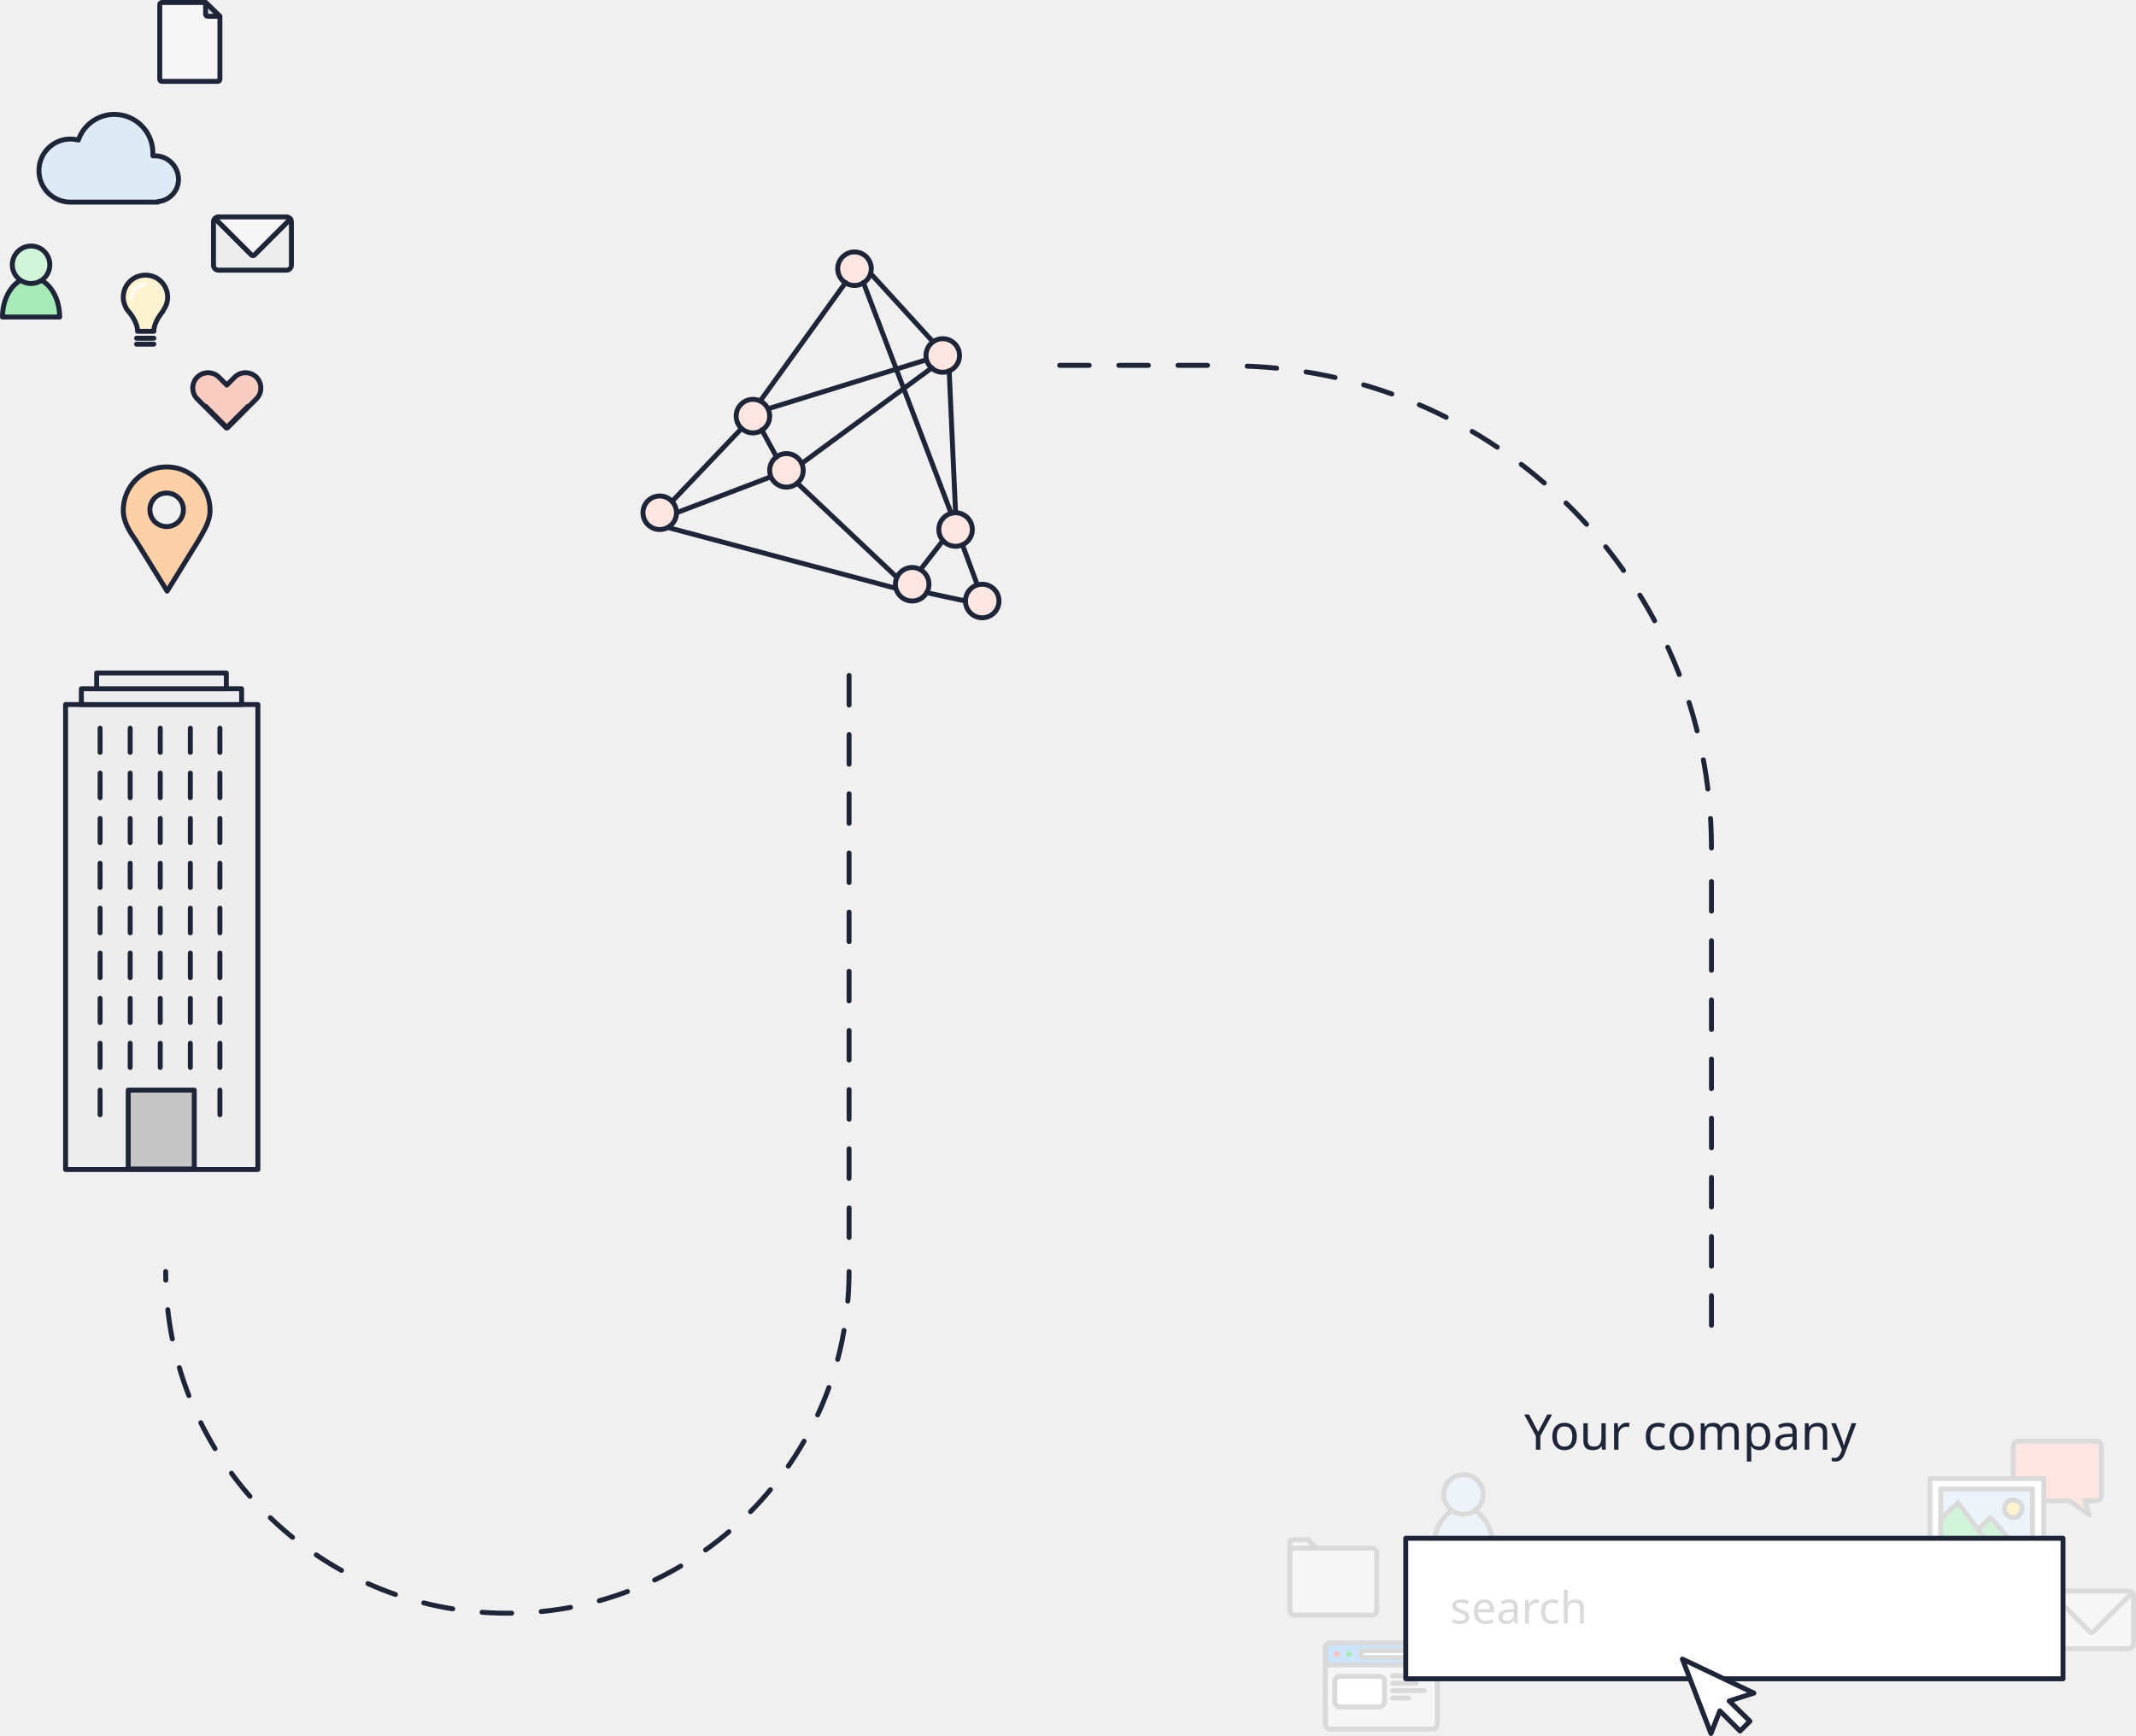
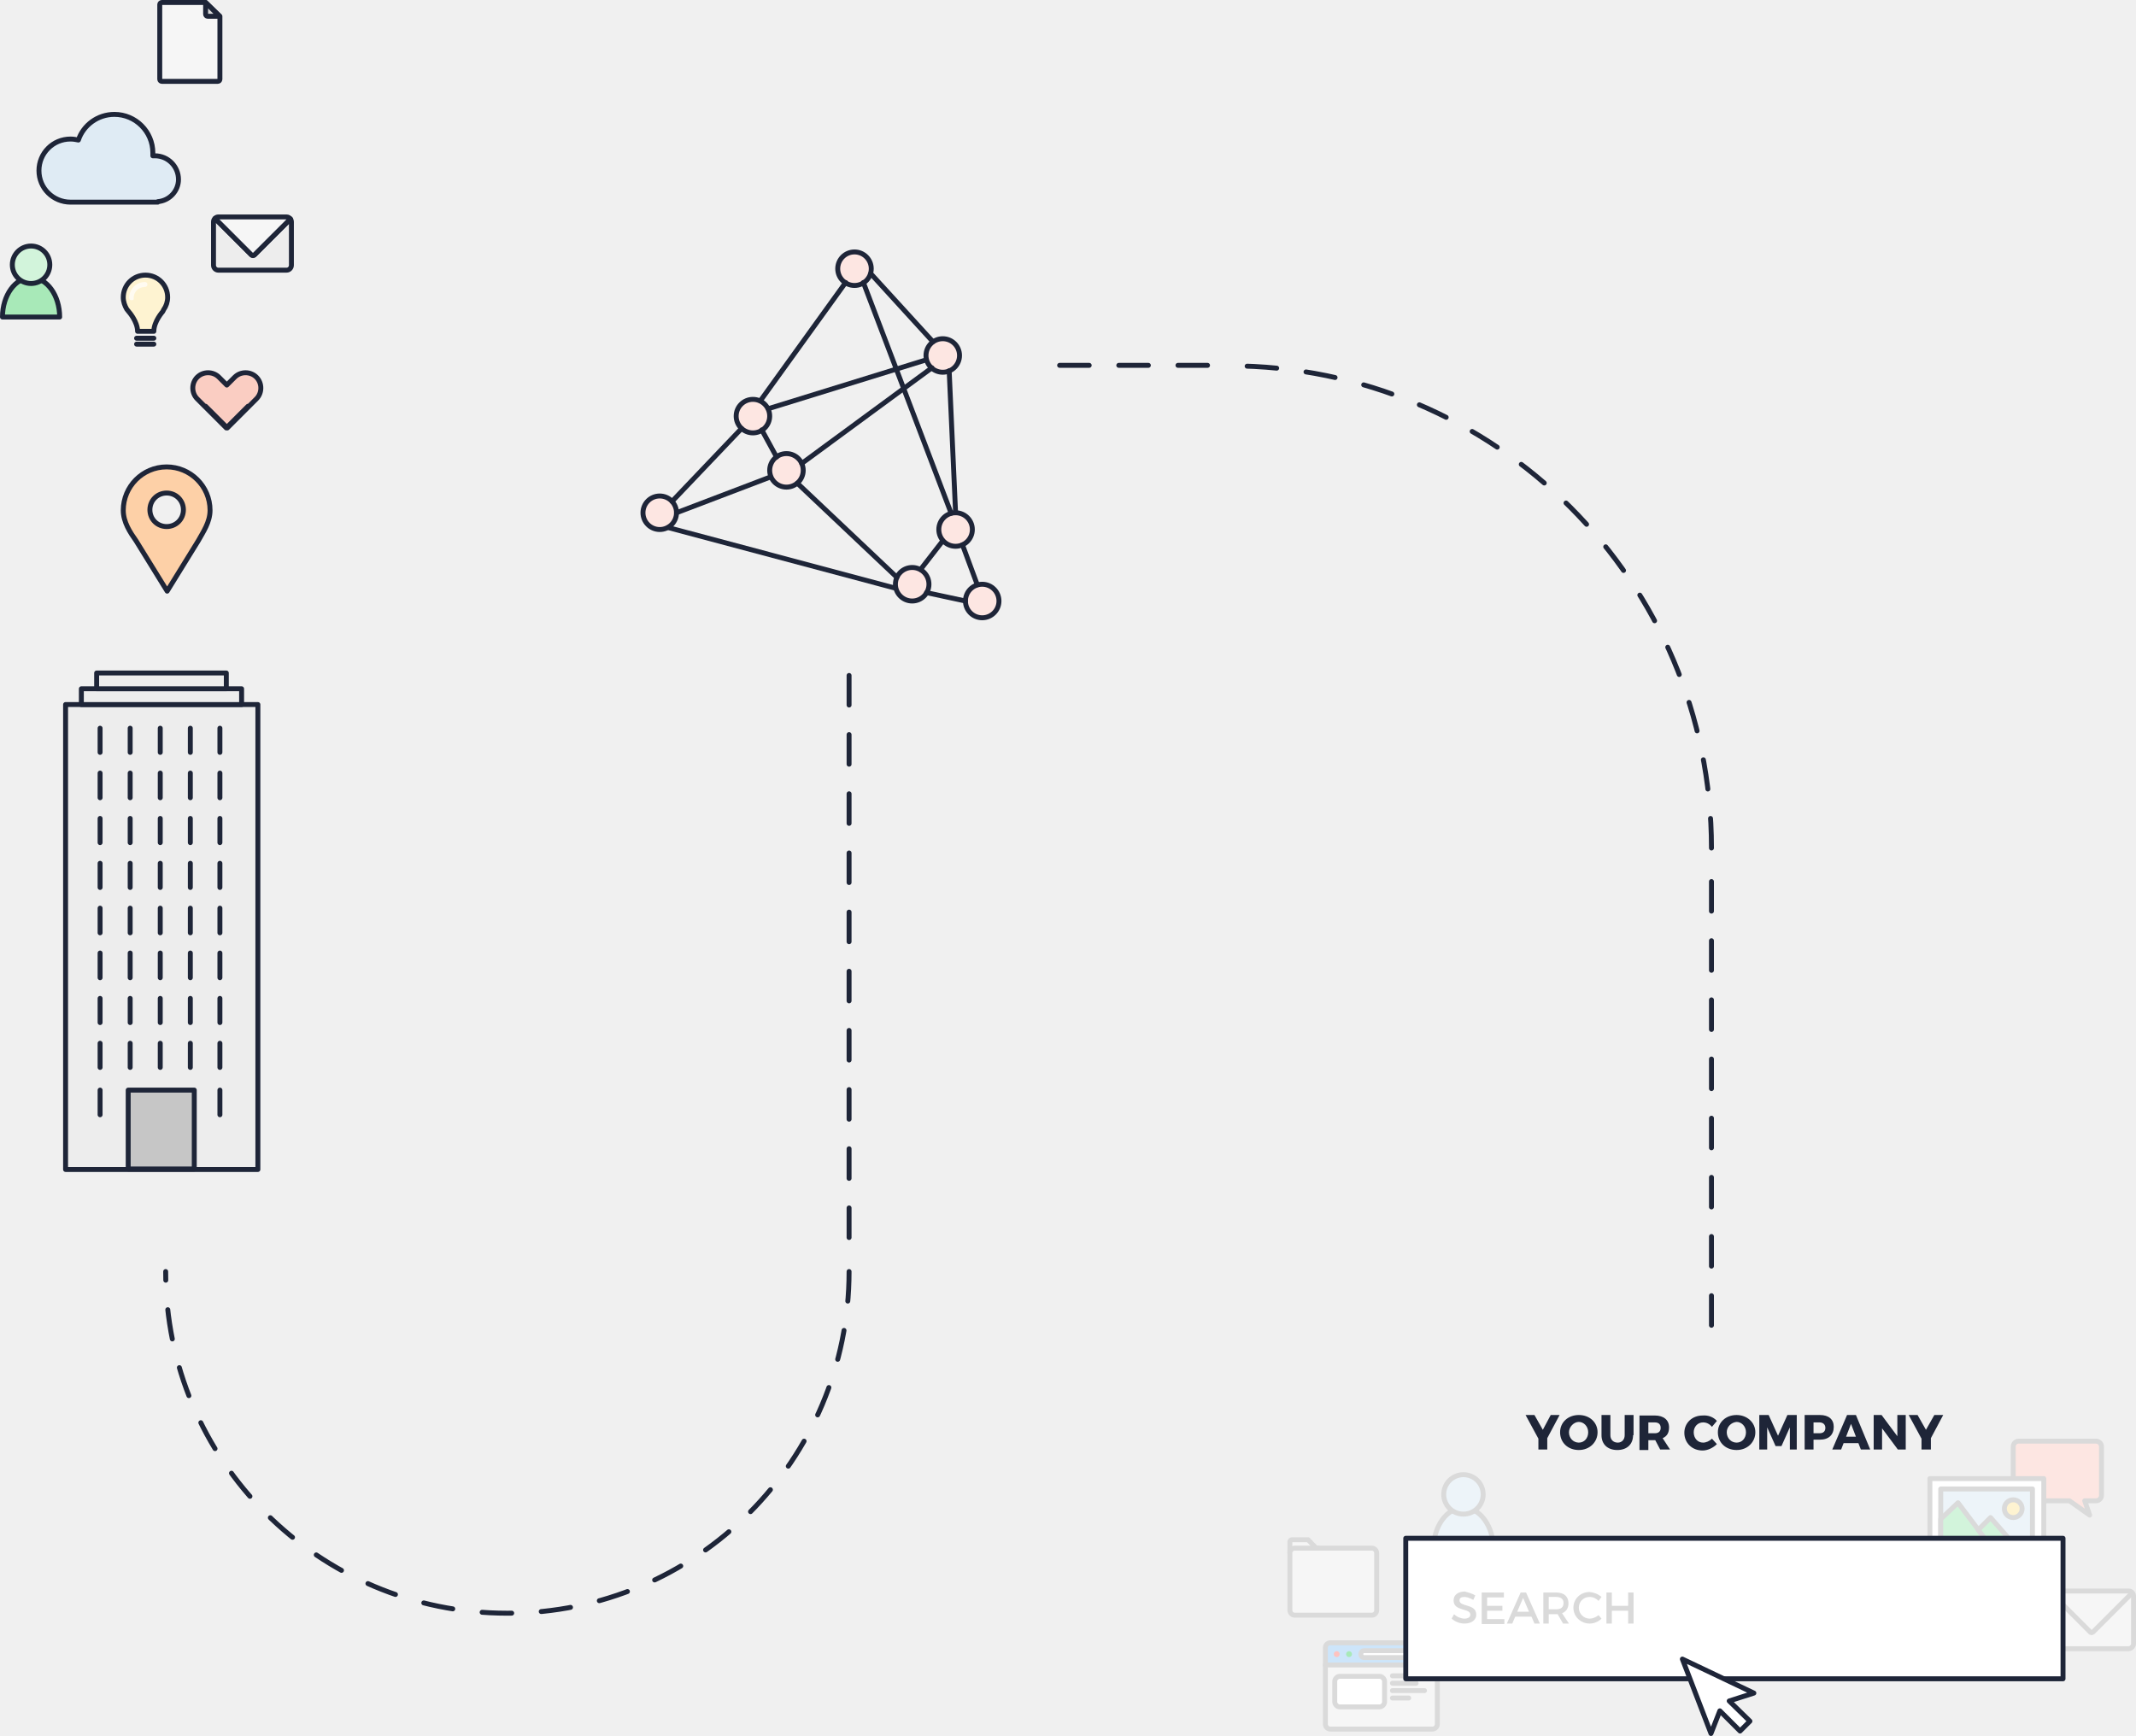
<svg xmlns="http://www.w3.org/2000/svg" version="1.1" id="Calque_1" x="0px" y="0px" viewBox="0 0 433.2 352.1" enable-background="new 0 0 433.2 352.1" xml:space="preserve">
  <circle fill="#FDE6E2" stroke="#1E2538" stroke-linecap="round" stroke-linejoin="round" stroke-miterlimit="10" cx="133.8" cy="104" r="3.4" />
  <circle fill="#FDE6E2" stroke="#1E2538" stroke-linecap="round" stroke-linejoin="round" stroke-miterlimit="10" cx="152.7" cy="84.4" r="3.4" />
  <circle fill="#FDE6E2" stroke="#1E2538" stroke-linecap="round" stroke-linejoin="round" stroke-miterlimit="10" cx="159.5" cy="95.4" r="3.4" />
  <circle fill="#FDE6E2" stroke="#1E2538" stroke-linecap="round" stroke-linejoin="round" stroke-miterlimit="10" cx="185" cy="118.5" r="3.4" />
  <circle fill="#FDE6E2" stroke="#1E2538" stroke-linecap="round" stroke-linejoin="round" stroke-miterlimit="10" cx="193.8" cy="107.4" r="3.4" />
  <circle fill="#FDE6E2" stroke="#1E2538" stroke-linecap="round" stroke-linejoin="round" stroke-miterlimit="10" cx="199.2" cy="121.9" r="3.4" />
  <circle fill="#FDE6E2" stroke="#1E2538" stroke-linecap="round" stroke-linejoin="round" stroke-miterlimit="10" cx="173.3" cy="54.5" r="3.4" />
  <circle fill="#FDE6E2" stroke="#1E2538" stroke-linecap="round" stroke-linejoin="round" stroke-miterlimit="10" cx="191.2" cy="72.1" r="3.4" />
  <line fill="#FDE6E2" stroke="#1E2538" stroke-linecap="round" stroke-linejoin="round" stroke-miterlimit="10" x1="136.3" y1="101.7" x2="150.4" y2="86.9" />
  <line fill="#FDE6E2" stroke="#1E2538" stroke-linecap="round" stroke-linejoin="round" stroke-miterlimit="10" x1="154.5" y1="87.2" x2="157.5" y2="92.7" />
  <line fill="#FDE6E2" stroke="#1E2538" stroke-linecap="round" stroke-linejoin="round" stroke-miterlimit="10" x1="154.2" y1="81.3" x2="171.5" y2="57.3" />
  <line fill="#FDE6E2" stroke="#1E2538" stroke-linecap="round" stroke-linejoin="round" stroke-miterlimit="10" x1="175.1" y1="57.3" x2="192.9" y2="104.1" />
  <line fill="#FDE6E2" stroke="#1E2538" stroke-linecap="round" stroke-linejoin="round" stroke-miterlimit="10" x1="195.2" y1="110.5" x2="198.2" y2="118.6" />
  <line fill="#FDE6E2" stroke="#1E2538" stroke-linecap="round" stroke-linejoin="round" stroke-miterlimit="10" x1="195.8" y1="121.9" x2="187.9" y2="120.2" />
  <line fill="#FDE6E2" stroke="#1E2538" stroke-linecap="round" stroke-linejoin="round" stroke-miterlimit="10" x1="186.7" y1="115.5" x2="191.2" y2="109.7" />
  <line fill="#FDE6E2" stroke="#1E2538" stroke-linecap="round" stroke-linejoin="round" stroke-miterlimit="10" x1="156.1" y1="96.8" x2="137.2" y2="104" />
  <line fill="#FDE6E2" stroke="#1E2538" stroke-linecap="round" stroke-linejoin="round" stroke-miterlimit="10" x1="161.7" y1="98" x2="181.9" y2="117.1" />
  <line fill="#FDE6E2" stroke="#1E2538" stroke-linecap="round" stroke-linejoin="round" stroke-miterlimit="10" x1="162.6" y1="94" x2="189" y2="74.6" />
  <line fill="#FDE6E2" stroke="#1E2538" stroke-linecap="round" stroke-linejoin="round" stroke-miterlimit="10" x1="187.8" y1="73" x2="155.8" y2="82.9" />
  <line fill="#FDE6E2" stroke="#1E2538" stroke-linecap="round" stroke-linejoin="round" stroke-miterlimit="10" x1="189.2" y1="69.3" x2="176.6" y2="55.5" />
  <line fill="#FDE6E2" stroke="#1E2538" stroke-linecap="round" stroke-linejoin="round" stroke-miterlimit="10" x1="192.5" y1="75.2" x2="193.8" y2="104" />
  <line fill="#FDE6E2" stroke="#1E2538" stroke-linecap="round" stroke-linejoin="round" stroke-miterlimit="10" x1="135.5" y1="107" x2="181.6" y2="119.3" />
  <line fill="none" stroke="#1E2538" stroke-linecap="round" stroke-linejoin="round" stroke-miterlimit="10" stroke-dasharray="6,6,6" x1="172.2" y1="137" x2="172.2" y2="254.4" />
  <path fill="none" stroke="#1E2538" stroke-linecap="round" stroke-linejoin="round" stroke-miterlimit="10" stroke-dasharray="6,6,6" d="  M172.2,257.9c0,38.3-31,69.3-69.3,69.3s-69.3-31-69.3-69.3" />
  <line fill="none" stroke="#1E2538" stroke-linecap="round" stroke-linejoin="round" stroke-miterlimit="10" stroke-dasharray="6,6,6" x1="347.1" y1="268.8" x2="347.1" y2="174.4" />
  <line fill="none" stroke="#1E2538" stroke-linecap="round" stroke-linejoin="round" stroke-miterlimit="10" stroke-dasharray="6,6,6" x1="244.9" y1="74.1" x2="210.3" y2="74.1" />
  <path fill="none" stroke="#1E2538" stroke-linecap="round" stroke-linejoin="round" stroke-miterlimit="10" stroke-dasharray="6,6,6" d="  M347.1,172c0-54-43.8-97.8-97.8-97.8" />
  <path fill="#EDEDED" stroke="#1E2538" stroke-linecap="round" stroke-linejoin="round" stroke-miterlimit="10" d="M51.6,51.7  c-0.2,0.2-0.4,0.2-0.6,0l-7.4-7.4c-0.2,0.2-0.3,0.4-0.3,0.7v8.8c0,0.5,0.4,1,1,1h13.8c0.6,0,1-0.5,1-1V45c0-0.2-0.1-0.5-0.2-0.6  L51.6,51.7z" />
  <path fill="#F6F6F6" stroke="#1E2538" stroke-linecap="round" stroke-linejoin="round" stroke-miterlimit="10" d="M51.6,51.7  l7.3-7.3c-0.2-0.2-0.4-0.4-0.8-0.4H44.3c-0.3,0-0.5,0.1-0.7,0.3l7.4,7.4C51.2,51.8,51.4,51.8,51.6,51.7z" />
  <path fill="#F6F6F6" stroke="#1E2538" stroke-linecap="round" stroke-linejoin="round" stroke-miterlimit="10" d="M41.7,0.5h-8.9  c-0.2,0-0.4,0.2-0.4,0.4v15.2c0,0.2,0.2,0.4,0.4,0.4h11.4c0.2,0,0.4-0.2,0.4-0.4V3.3L41.7,0.5z" />
  <path fill="#FDD0A7" stroke="#1E2538" stroke-linecap="round" stroke-linejoin="round" stroke-miterlimit="10" d="M42.6,103.5  c0-4.9-4-8.8-8.8-8.8c-4.9,0-8.8,4-8.8,8.8c0,2.4,1.4,4.5,2.6,6.2l0,0l6.3,10.2l6.3-10.2h0C41.2,107.9,42.6,105.9,42.6,103.5z   M33.8,106.8c-1.9,0-3.4-1.5-3.4-3.4c0-1.9,1.5-3.4,3.4-3.4c1.9,0,3.4,1.5,3.4,3.4C37.2,105.3,35.7,106.8,33.8,106.8z" />
  <path fill="#A8E9B8" stroke="#1E2538" stroke-linecap="round" stroke-linejoin="round" stroke-miterlimit="10" d="M0.5,64.3  c0-4.4,2.6-8,5.8-8s5.8,3.6,5.8,8H0.5z" />
  <circle fill="#D2F4DB" stroke="#1E2538" stroke-linecap="round" stroke-linejoin="round" stroke-miterlimit="10" cx="6.3" cy="53.7" r="3.8" />
  <path fill="#FACDC2" stroke="#1E2538" stroke-linecap="round" stroke-linejoin="round" stroke-miterlimit="10" d="M50.3,82.4  l-4.4,4.4l-5.9-5.9c-1.2-1.2-1.2-3.2,0-4.4h0c1.2-1.2,3.2-1.2,4.4,0l1.6,1.6l0,0l1.6-1.6c1.2-1.2,3.2-1.2,4.4,0h0  c1.2,1.2,1.2,3.2,0,4.4l-5.9,5.9l-4.4-4.4" />
  <path fill="#DFEBF4" stroke="#1E2538" stroke-linecap="round" stroke-linejoin="round" stroke-miterlimit="10" d="M36.2,36.4  c0-2.6-2.1-4.8-4.8-4.8c-0.1,0-0.3,0-0.4,0c0-0.2,0-0.4,0-0.6c0-4.3-3.5-7.8-7.8-7.8c-3.4,0-6.3,2.2-7.3,5.2c-0.5-0.1-1-0.2-1.6-0.2  c-3.6,0-6.4,2.9-6.4,6.4c0,3.6,2.9,6.4,6.4,6.4c0.2,0,0.4,0,0.6,0v0h17.1v-0.1C34.4,40.7,36.2,38.7,36.2,36.4z" />
  <path fill="#FEF3D1" stroke="#1E2538" stroke-linecap="round" stroke-linejoin="round" stroke-miterlimit="10" d="M33,63.2  c0,0-1.8,2-1.8,4h-3.3c0-2-1.8-4-1.8-4l-0.4-0.5C25.3,62,25,61.2,25,60.3c0-2.5,2-4.5,4.5-4.5s4.5,2,4.5,4.5c0,0.9-0.3,1.8-0.8,2.5  L33,63.2z" />
  <line fill="none" stroke="#1E2538" stroke-linecap="round" stroke-linejoin="round" stroke-miterlimit="10" x1="27.7" y1="68.6" x2="31.2" y2="68.6" />
  <line fill="none" stroke="#1E2538" stroke-linecap="round" stroke-linejoin="round" stroke-miterlimit="10" x1="27.7" y1="69.8" x2="31.2" y2="69.8" />
  <path opacity="0.7" fill="#FFFFFF" d="M26.7,60.9c-0.3,0-0.5-0.2-0.5-0.5c0-1.8,1.5-3.2,3.2-3.2c0.3,0,0.5,0.2,0.5,0.5  s-0.2,0.5-0.5,0.5c-1.3,0-2.3,1-2.3,2.3C27.2,60.7,27,60.9,26.7,60.9z" />
  <rect x="13.3" y="142.9" fill="#EDEDED" stroke="#1E2538" stroke-linecap="round" stroke-linejoin="round" stroke-miterlimit="10" width="39" height="94.3" />
  <rect x="26" y="221.1" fill="#C6C6C6" stroke="#1E2538" stroke-linecap="round" stroke-linejoin="round" stroke-miterlimit="10" width="13.4" height="16" />
  <g>
    <line fill="none" stroke="#1E2538" stroke-linecap="round" stroke-linejoin="round" stroke-miterlimit="10" x1="26.4" y1="216.5" x2="26.4" y2="211.6" />
    <line fill="none" stroke="#1E2538" stroke-linecap="round" stroke-linejoin="round" stroke-miterlimit="10" x1="26.4" y1="207.4" x2="26.4" y2="202.5" />
    <line fill="none" stroke="#1E2538" stroke-linecap="round" stroke-linejoin="round" stroke-miterlimit="10" x1="26.4" y1="198.3" x2="26.4" y2="193.3" />
    <line fill="none" stroke="#1E2538" stroke-linecap="round" stroke-linejoin="round" stroke-miterlimit="10" x1="26.4" y1="189.2" x2="26.4" y2="184.2" />
    <line fill="none" stroke="#1E2538" stroke-linecap="round" stroke-linejoin="round" stroke-miterlimit="10" x1="26.4" y1="180" x2="26.4" y2="175.1" />
    <line fill="none" stroke="#1E2538" stroke-linecap="round" stroke-linejoin="round" stroke-miterlimit="10" x1="26.4" y1="170.9" x2="26.4" y2="166" />
    <line fill="none" stroke="#1E2538" stroke-linecap="round" stroke-linejoin="round" stroke-miterlimit="10" x1="26.4" y1="161.8" x2="26.4" y2="156.8" />
    <line fill="none" stroke="#1E2538" stroke-linecap="round" stroke-linejoin="round" stroke-miterlimit="10" x1="26.4" y1="152.6" x2="26.4" y2="147.7" />
  </g>
  <g>
    <line fill="none" stroke="#1E2538" stroke-linecap="round" stroke-linejoin="round" stroke-miterlimit="10" x1="32.5" y1="216.5" x2="32.5" y2="211.6" />
    <line fill="none" stroke="#1E2538" stroke-linecap="round" stroke-linejoin="round" stroke-miterlimit="10" x1="32.5" y1="207.4" x2="32.5" y2="202.5" />
    <line fill="none" stroke="#1E2538" stroke-linecap="round" stroke-linejoin="round" stroke-miterlimit="10" x1="32.5" y1="198.3" x2="32.5" y2="193.3" />
    <line fill="none" stroke="#1E2538" stroke-linecap="round" stroke-linejoin="round" stroke-miterlimit="10" x1="32.5" y1="189.2" x2="32.5" y2="184.2" />
    <line fill="none" stroke="#1E2538" stroke-linecap="round" stroke-linejoin="round" stroke-miterlimit="10" x1="32.5" y1="180" x2="32.5" y2="175.1" />
    <line fill="none" stroke="#1E2538" stroke-linecap="round" stroke-linejoin="round" stroke-miterlimit="10" x1="32.5" y1="170.9" x2="32.5" y2="166" />
    <line fill="none" stroke="#1E2538" stroke-linecap="round" stroke-linejoin="round" stroke-miterlimit="10" x1="32.5" y1="161.8" x2="32.5" y2="156.8" />
    <line fill="none" stroke="#1E2538" stroke-linecap="round" stroke-linejoin="round" stroke-miterlimit="10" x1="32.5" y1="152.6" x2="32.5" y2="147.7" />
  </g>
  <g>
    <line fill="none" stroke="#1E2538" stroke-linecap="round" stroke-linejoin="round" stroke-miterlimit="10" x1="38.6" y1="216.5" x2="38.6" y2="211.6" />
    <line fill="none" stroke="#1E2538" stroke-linecap="round" stroke-linejoin="round" stroke-miterlimit="10" x1="38.6" y1="207.4" x2="38.6" y2="202.5" />
    <line fill="none" stroke="#1E2538" stroke-linecap="round" stroke-linejoin="round" stroke-miterlimit="10" x1="38.6" y1="198.3" x2="38.6" y2="193.3" />
    <line fill="none" stroke="#1E2538" stroke-linecap="round" stroke-linejoin="round" stroke-miterlimit="10" x1="38.6" y1="189.2" x2="38.6" y2="184.2" />
    <line fill="none" stroke="#1E2538" stroke-linecap="round" stroke-linejoin="round" stroke-miterlimit="10" x1="38.6" y1="180" x2="38.6" y2="175.1" />
    <line fill="none" stroke="#1E2538" stroke-linecap="round" stroke-linejoin="round" stroke-miterlimit="10" x1="38.6" y1="170.9" x2="38.6" y2="166" />
    <line fill="none" stroke="#1E2538" stroke-linecap="round" stroke-linejoin="round" stroke-miterlimit="10" x1="38.6" y1="161.8" x2="38.6" y2="156.8" />
    <line fill="none" stroke="#1E2538" stroke-linecap="round" stroke-linejoin="round" stroke-miterlimit="10" x1="38.6" y1="152.6" x2="38.6" y2="147.7" />
  </g>
  <g>
    <line fill="none" stroke="#1E2538" stroke-linecap="round" stroke-linejoin="round" stroke-miterlimit="10" x1="44.6" y1="216.5" x2="44.6" y2="211.6" />
    <line fill="none" stroke="#1E2538" stroke-linecap="round" stroke-linejoin="round" stroke-miterlimit="10" x1="44.6" y1="207.4" x2="44.6" y2="202.5" />
    <line fill="none" stroke="#1E2538" stroke-linecap="round" stroke-linejoin="round" stroke-miterlimit="10" x1="44.6" y1="226.1" x2="44.6" y2="221.1" />
    <line fill="none" stroke="#1E2538" stroke-linecap="round" stroke-linejoin="round" stroke-miterlimit="10" x1="44.6" y1="198.3" x2="44.6" y2="193.3" />
    <line fill="none" stroke="#1E2538" stroke-linecap="round" stroke-linejoin="round" stroke-miterlimit="10" x1="44.6" y1="189.2" x2="44.6" y2="184.2" />
    <line fill="none" stroke="#1E2538" stroke-linecap="round" stroke-linejoin="round" stroke-miterlimit="10" x1="44.6" y1="180" x2="44.6" y2="175.1" />
    <line fill="none" stroke="#1E2538" stroke-linecap="round" stroke-linejoin="round" stroke-miterlimit="10" x1="44.6" y1="170.9" x2="44.6" y2="166" />
    <line fill="none" stroke="#1E2538" stroke-linecap="round" stroke-linejoin="round" stroke-miterlimit="10" x1="44.6" y1="161.8" x2="44.6" y2="156.8" />
    <line fill="none" stroke="#1E2538" stroke-linecap="round" stroke-linejoin="round" stroke-miterlimit="10" x1="44.6" y1="152.6" x2="44.6" y2="147.7" />
  </g>
  <g>
    <line fill="none" stroke="#1E2538" stroke-linecap="round" stroke-linejoin="round" stroke-miterlimit="10" x1="20.3" y1="216.5" x2="20.3" y2="211.6" />
    <line fill="none" stroke="#1E2538" stroke-linecap="round" stroke-linejoin="round" stroke-miterlimit="10" x1="20.3" y1="207.4" x2="20.3" y2="202.5" />
    <line fill="none" stroke="#1E2538" stroke-linecap="round" stroke-linejoin="round" stroke-miterlimit="10" x1="20.3" y1="226.1" x2="20.3" y2="221.1" />
    <line fill="none" stroke="#1E2538" stroke-linecap="round" stroke-linejoin="round" stroke-miterlimit="10" x1="20.3" y1="198.3" x2="20.3" y2="193.3" />
    <line fill="none" stroke="#1E2538" stroke-linecap="round" stroke-linejoin="round" stroke-miterlimit="10" x1="20.3" y1="189.2" x2="20.3" y2="184.2" />
    <line fill="none" stroke="#1E2538" stroke-linecap="round" stroke-linejoin="round" stroke-miterlimit="10" x1="20.3" y1="180" x2="20.3" y2="175.1" />
    <line fill="none" stroke="#1E2538" stroke-linecap="round" stroke-linejoin="round" stroke-miterlimit="10" x1="20.3" y1="170.9" x2="20.3" y2="166" />
    <line fill="none" stroke="#1E2538" stroke-linecap="round" stroke-linejoin="round" stroke-miterlimit="10" x1="20.3" y1="161.8" x2="20.3" y2="156.8" />
    <line fill="none" stroke="#1E2538" stroke-linecap="round" stroke-linejoin="round" stroke-miterlimit="10" x1="20.3" y1="152.6" x2="20.3" y2="147.7" />
  </g>
  <rect x="16.5" y="139.7" fill="#EDEDED" stroke="#1E2538" stroke-linecap="round" stroke-linejoin="round" stroke-miterlimit="10" width="32.5" height="3.2" />
  <rect x="19.6" y="136.5" fill="#EDEDED" stroke="#1E2538" stroke-linecap="round" stroke-linejoin="round" stroke-miterlimit="10" width="26.3" height="3.2" />
  <path fill="#DADADA" stroke="#1E2538" stroke-linecap="round" stroke-linejoin="round" stroke-miterlimit="10" d="M41.7,2.9  c0,0.2,0.2,0.4,0.4,0.4h2.4l-2.8-2.8V2.9z" />
  <path fill="#CDE5FA" stroke="#DADADA" stroke-linecap="round" stroke-linejoin="round" stroke-miterlimit="10" d="M291.5,334.2  c0-0.6-0.5-1-1-1h-20.7c-0.5,0-1,0.4-1,1v3.5h22.7V334.2z" />
  <g>
    <polyline fill="#F6F6F6" stroke="#DADADA" stroke-linecap="round" stroke-linejoin="round" stroke-miterlimit="10" points="   267.4,314 267.4,314.6 261.6,314.6  " />
    <path fill="#F6F6F6" stroke="#DADADA" stroke-linecap="round" stroke-linejoin="round" stroke-miterlimit="10" d="M261.6,315v-2.3   c0-0.2,0.2-0.4,0.4-0.4h3.3l2,2.1v0.6H261.6" />
    <path fill="#F6F6F6" stroke="#DADADA" stroke-linecap="round" stroke-linejoin="round" stroke-miterlimit="10" d="M261.6,326.6V315   c0-0.6,0.5-1,1-1h15.6c0.5,0,1,0.4,1,1v11.6c0,0.6-0.5,1-1,1h-15.6C262,327.6,261.6,327.1,261.6,326.6z" />
  </g>
  <g>
    <path fill="#F6F6F6" stroke="#DADADA" stroke-linecap="round" stroke-linejoin="round" stroke-miterlimit="10" d="M431.7,334.4   h-15.1c-0.5,0-1-0.5-1-1v-9.7c0-0.5,0.5-1,1-1h15.1c0.6,0,1,0.5,1,1v9.7C432.7,333.9,432.2,334.4,431.7,334.4z" />
    <path fill="none" stroke="#DADADA" stroke-linecap="round" stroke-linejoin="round" stroke-miterlimit="10" d="M432.3,323.2   l-7.8,7.8c-0.2,0.2-0.5,0.2-0.6,0l-8.2-8.2" />
  </g>
  <path fill="#FFFFFF" stroke="#DADADA" stroke-linecap="round" stroke-linejoin="round" stroke-miterlimit="10" d="M276,335.6v-0.2  c0-0.3,0.3-0.6,0.6-0.6h12.7c0.3,0,0.6,0.3,0.6,0.6v0.2c0,0.3-0.3,0.6-0.6,0.6h-12.7C276.3,336.2,276,335.9,276,335.6z" />
  <path fill="#F6F6F6" stroke="#DADADA" stroke-linecap="round" stroke-linejoin="round" stroke-miterlimit="10" d="M268.8,337.7v12  c0,0.6,0.5,1,1,1h20.7c0.5,0,1-0.4,1-1v-12H268.8z" />
  <circle fill="#A8E9B8" cx="273.6" cy="335.5" r="0.6" />
  <circle fill="#FEC3C0" cx="271.1" cy="335.5" r="0.6" />
  <path fill="#FFFFFF" stroke="#DADADA" stroke-linecap="round" stroke-linejoin="round" stroke-miterlimit="10" d="M279.8,346.2h-8.1  c-0.5,0-1-0.5-1-1v-4.2c0-0.5,0.5-1,1-1h8.1c0.5,0,1,0.5,1,1v4.2C280.8,345.7,280.3,346.2,279.8,346.2z" />
  <line fill="none" stroke="#DADADA" stroke-linecap="round" stroke-linejoin="round" stroke-miterlimit="10" x1="282.4" y1="339.9" x2="288.9" y2="339.9" />
  <line fill="none" stroke="#DADADA" stroke-linecap="round" stroke-linejoin="round" stroke-miterlimit="10" x1="282.4" y1="341.4" x2="287.2" y2="341.4" />
  <line fill="none" stroke="#DADADA" stroke-linecap="round" stroke-linejoin="round" stroke-miterlimit="10" x1="282.4" y1="342.9" x2="288.9" y2="342.9" />
  <line fill="none" stroke="#DADADA" stroke-linecap="round" stroke-linejoin="round" stroke-miterlimit="10" x1="282.4" y1="344.4" x2="285.7" y2="344.4" />
  <path fill="#FDE6E2" stroke="#DADADA" stroke-linecap="round" stroke-linejoin="round" stroke-miterlimit="10" d="M425.1,292.3  h-15.7c-0.6,0-1.1,0.5-1.1,1.1v9.9c0,0.6,0.5,1.1,1.1,1.1h10.3l4.1,2.9l-1-2.9h2.3c0.6,0,1.1-0.5,1.1-1.1v-9.9  C426.2,292.8,425.7,292.3,425.1,292.3z" />
  <path fill="#EDF4F9" stroke="#DADADA" stroke-linecap="round" stroke-linejoin="round" stroke-miterlimit="10" d="M290.7,314.3  c0-4.7,2.7-8.5,6.1-8.5s6.1,3.8,6.1,8.5H290.7z" />
  <circle fill="#EDF4F9" stroke="#DADADA" stroke-linecap="round" stroke-linejoin="round" stroke-miterlimit="10" cx="296.8" cy="303.1" r="4" />
  <rect x="391.4" y="299.9" fill="#FFFFFF" stroke="#DADADA" stroke-linecap="round" stroke-linejoin="round" stroke-miterlimit="10" width="23.1" height="16.4" />
  <rect x="393.6" y="302" fill="#EDF4F9" stroke="#DADADA" stroke-linecap="round" stroke-linejoin="round" stroke-miterlimit="10" width="18.6" height="12.1" />
  <circle fill="#FEF3D1" stroke="#DADADA" stroke-linecap="round" stroke-linejoin="round" stroke-miterlimit="10" cx="408.3" cy="306" r="1.8" />
  <polygon fill="#D2F4DB" stroke="#DADADA" stroke-linecap="round" stroke-linejoin="round" stroke-miterlimit="10" points="  393.6,308.1 397.1,304.8 404.1,314.1 393.6,314.1 " />
  <polygon fill="#D2F4DB" stroke="#DADADA" stroke-linecap="round" stroke-linejoin="round" stroke-miterlimit="10" points="  401.2,310.3 403.7,307.8 409.2,314.1 404.1,314.1 " />
  <rect x="285.1" y="312" fill="#FFFFFF" stroke="#1E2538" stroke-linecap="round" stroke-linejoin="round" stroke-miterlimit="10" width="133.3" height="28.5" />
  <g>
-     <rect x="294.1" y="322.6" fill="none" width="39" height="7.2" />
-     <text transform="matrix(1 0 0 1 294.093 329.2981)" fill="#DADADA" font-family="'Montserrat-Regular'" font-size="9">search</text>
+     <path fill="#DADADA" d="M299.2,323.6l-0.4,0.9c-0.7-0.4-1.4-0.6-1.8-0.6c-0.6,0-1,0.2-1,0.7c0,1.4,3.4,0.6,3.4,2.9   c0,1.1-1,1.8-2.4,1.8c-1,0-1.9-0.4-2.6-1l0.5-0.9c0.6,0.6,1.5,0.9,2.1,0.9c0.7,0,1.2-0.3,1.2-0.8c0-1.4-3.4-0.6-3.4-2.9   c0-1.1,0.9-1.8,2.3-1.8C297.8,323,298.6,323.2,299.2,323.6z" />
+     <path fill="#DADADA" d="M301.6,324v1.7h3.1v1h-3.1v1.7h3.5v1h-4.6V323h4.5v1H301.6z" />
+     <path fill="#DADADA" d="M307.3,327.9l-0.6,1.4h-1.1l2.8-6.3h1.1l2.8,6.3h-1.1l-0.6-1.4H307.3z M308.9,324.1l-1.2,2.8h2.4   L308.9,324.1z" />
+     <path fill="#DADADA" d="M315.9,327.4c-0.1,0-0.2,0-0.3,0h-1.5v1.9h-1.1V323h2.6c1.6,0,2.5,0.8,2.5,2.2c0,1-0.5,1.7-1.3,2l1.4,2.1   h-1.2L315.9,327.4z M315.6,326.4c1,0,1.5-0.4,1.5-1.3c0-0.8-0.6-1.2-1.5-1.2h-1.5v2.5H315.6z" />
+     <path fill="#DADADA" d="M324.8,323.9l-0.6,0.8c-0.5-0.5-1.1-0.8-1.8-0.8c-1.3,0-2.2,1-2.2,2.2s1,2.2,2.2,2.2c0.6,0,1.3-0.3,1.8-0.7   l0.6,0.7c-0.6,0.6-1.5,1-2.4,1c-1.8,0-3.3-1.4-3.3-3.2c0-1.8,1.4-3.2,3.3-3.2C323.3,323,324.1,323.3,324.8,323.9z" />
+     <path fill="#DADADA" d="M330.2,329.3v-2.6h-3.3v2.6h-1.1V323h1.1v2.7h3.3V323h1.1v6.3H330.2z" />
  </g>
  <polygon fill="#FFFFFF" stroke="#1E2538" stroke-linecap="round" stroke-linejoin="round" stroke-miterlimit="10" points="  352.9,351.1 354.9,349.1 350.7,345 355.7,343.4 341.2,336.5 347,351.6 348.8,347 " />
  <g>
-     <text transform="matrix(1 0 0 1 309.1186 294.0348)" fill="#1E2538" font-family="'Montserrat-Bold'" font-size="10">Your company</text>
+     <path fill="#1E2538" d="M313.8,294H312v-2.2l-2.6-4.8h1.8l1.7,3l1.6-3h1.8l-2.5,4.7V294z" />
+     <path fill="#1E2538" d="M324,290.5c0,2-1.6,3.6-3.8,3.6c-2.2,0-3.8-1.5-3.8-3.6c0-2,1.6-3.5,3.8-3.5C322.4,287,324,288.5,324,290.5   z M318.2,290.5c0,1.2,0.9,2.1,2,2.1c1.1,0,1.9-0.9,1.9-2.1s-0.9-2.1-1.9-2.1S318.2,289.4,318.2,290.5z" />
+     <path fill="#1E2538" d="M331.2,291.1c0,1.8-1.2,3-3.2,3c-2,0-3.2-1.2-3.2-3V287h1.8v4.1c0,0.9,0.6,1.5,1.5,1.5   c0.8,0,1.4-0.6,1.4-1.5V287h1.8V291.1z" />
+     <path fill="#1E2538" d="M335.7,292.1L335.7,292.1h-1.4v2h-1.8v-7h3.1c1.8,0,2.9,0.9,2.9,2.4c0,1.1-0.4,1.8-1.3,2.2l1.5,2.3h-2   L335.7,292.1z M335.6,290.7c0.8,0,1.2-0.4,1.2-1.1c0-0.7-0.4-1.1-1.2-1.1h-1.3v2.2H335.6z" />
+     <path fill="#1E2538" d="M348.2,288.2l-1,1.2c-0.5-0.6-1.1-0.9-1.8-0.9c-1.1,0-1.9,0.9-1.9,2c0,1.2,0.8,2.1,1.9,2.1   c0.6,0,1.3-0.3,1.8-0.8l1,1.1c-0.8,0.8-1.9,1.3-2.9,1.3c-2.1,0-3.7-1.5-3.7-3.6c0-2,1.6-3.5,3.7-3.5   C346.4,287,347.5,287.4,348.2,288.2z" />
+     <path fill="#1E2538" d="M356,290.5c0,2-1.6,3.6-3.8,3.6c-2.2,0-3.8-1.5-3.8-3.6c0-2,1.6-3.5,3.8-3.5C354.3,287,356,288.5,356,290.5   z M350.2,290.5c0,1.2,0.9,2.1,2,2.1c1.1,0,1.9-0.9,1.9-2.1s-0.9-2.1-1.9-2.1C351.1,288.5,350.2,289.4,350.2,290.5z" />
+     <path fill="#1E2538" d="M363,294l0-4.5l-1.7,3.8h-1.2l-1.7-3.8v4.5h-1.6v-7h1.9l1.9,4.2l1.9-4.2h1.9v7H363z" />
+     <path fill="#1E2538" d="M369.1,287c1.8,0,2.8,0.9,2.8,2.4c0,1.6-1,2.6-2.8,2.6h-1.3v2H366v-7H369.1z M367.8,290.7h1.2   c0.8,0,1.2-0.4,1.2-1.1c0-0.7-0.5-1.1-1.2-1.1h-1.2V290.7z" />
+     <path fill="#1E2538" d="M373.9,292.7l-0.5,1.3h-1.8l3-7h1.8l2.9,7h-1.9l-0.5-1.3H373.9z M375.4,288.8l-1,2.6h2L375.4,288.8z" />
+     <path fill="#1E2538" d="M384.9,294l-3.2-4.3v4.3H380v-7h1.6l3.2,4.3V287h1.7v7H384.9z" />
+     <path fill="#1E2538" d="M391.5,294h-1.8v-2.2l-2.6-4.8h1.8l1.7,3l1.7-3h1.8l-2.5,4.7V294z" />
  </g>
</svg>
